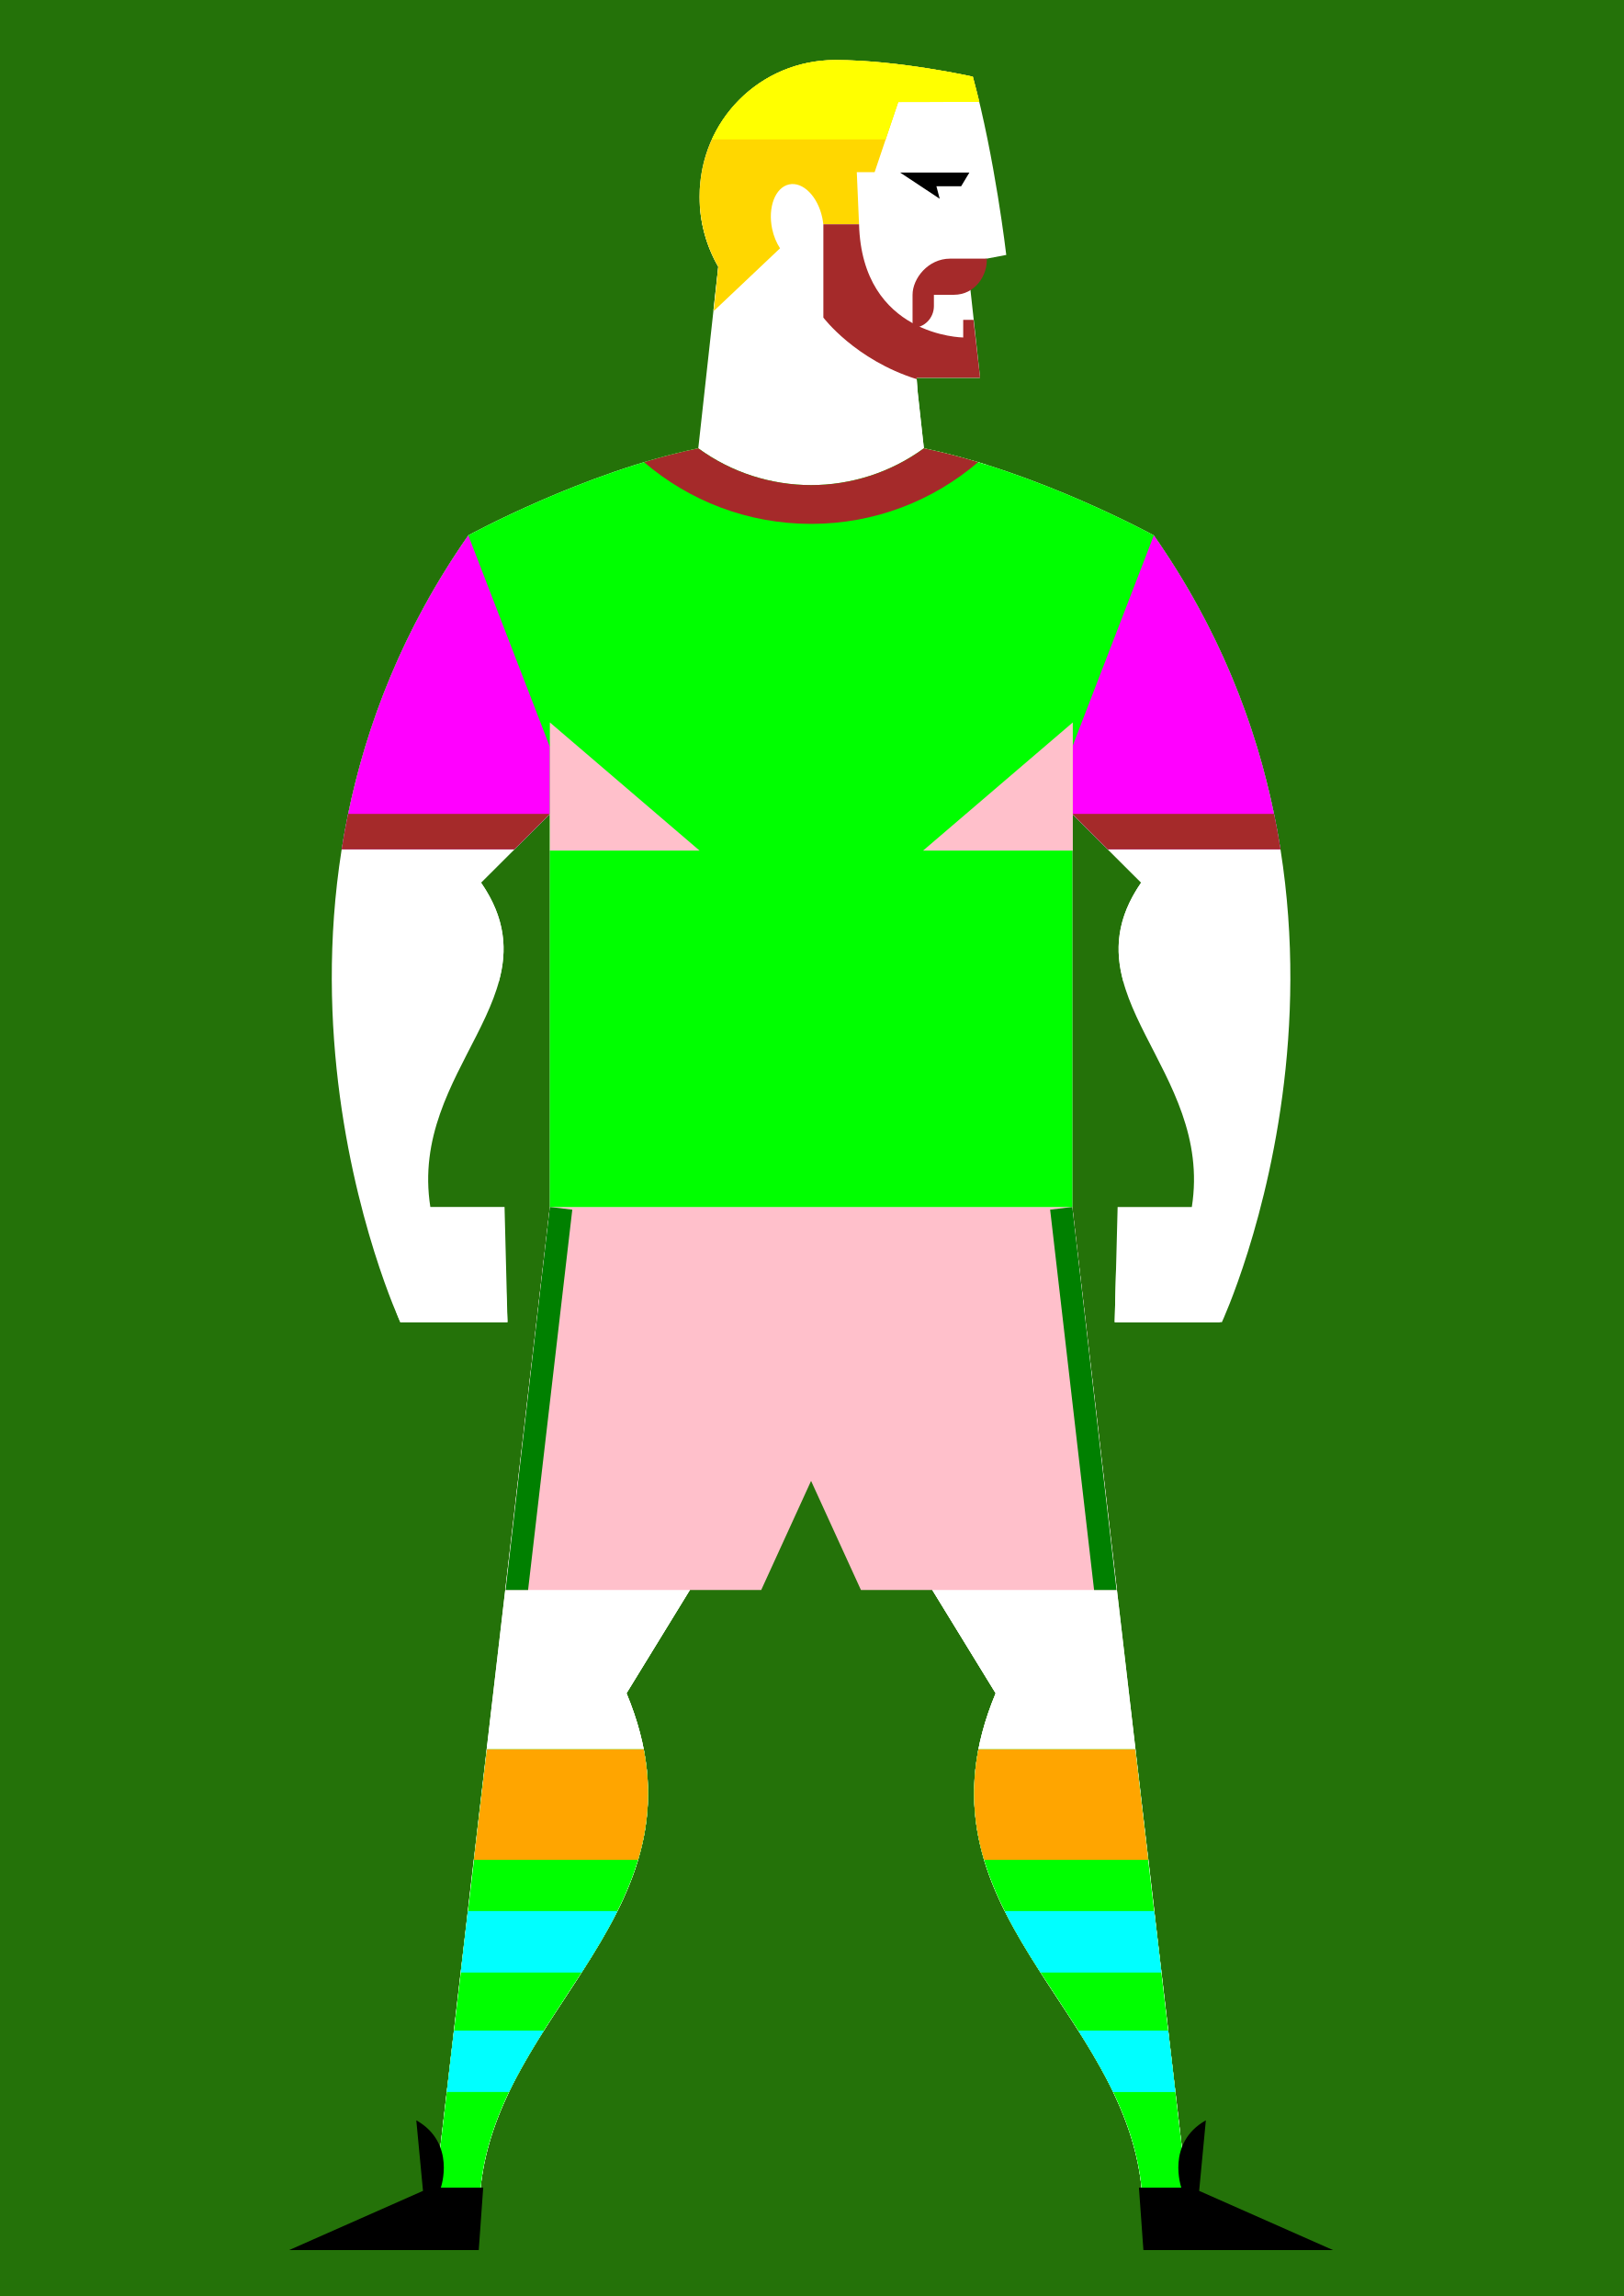
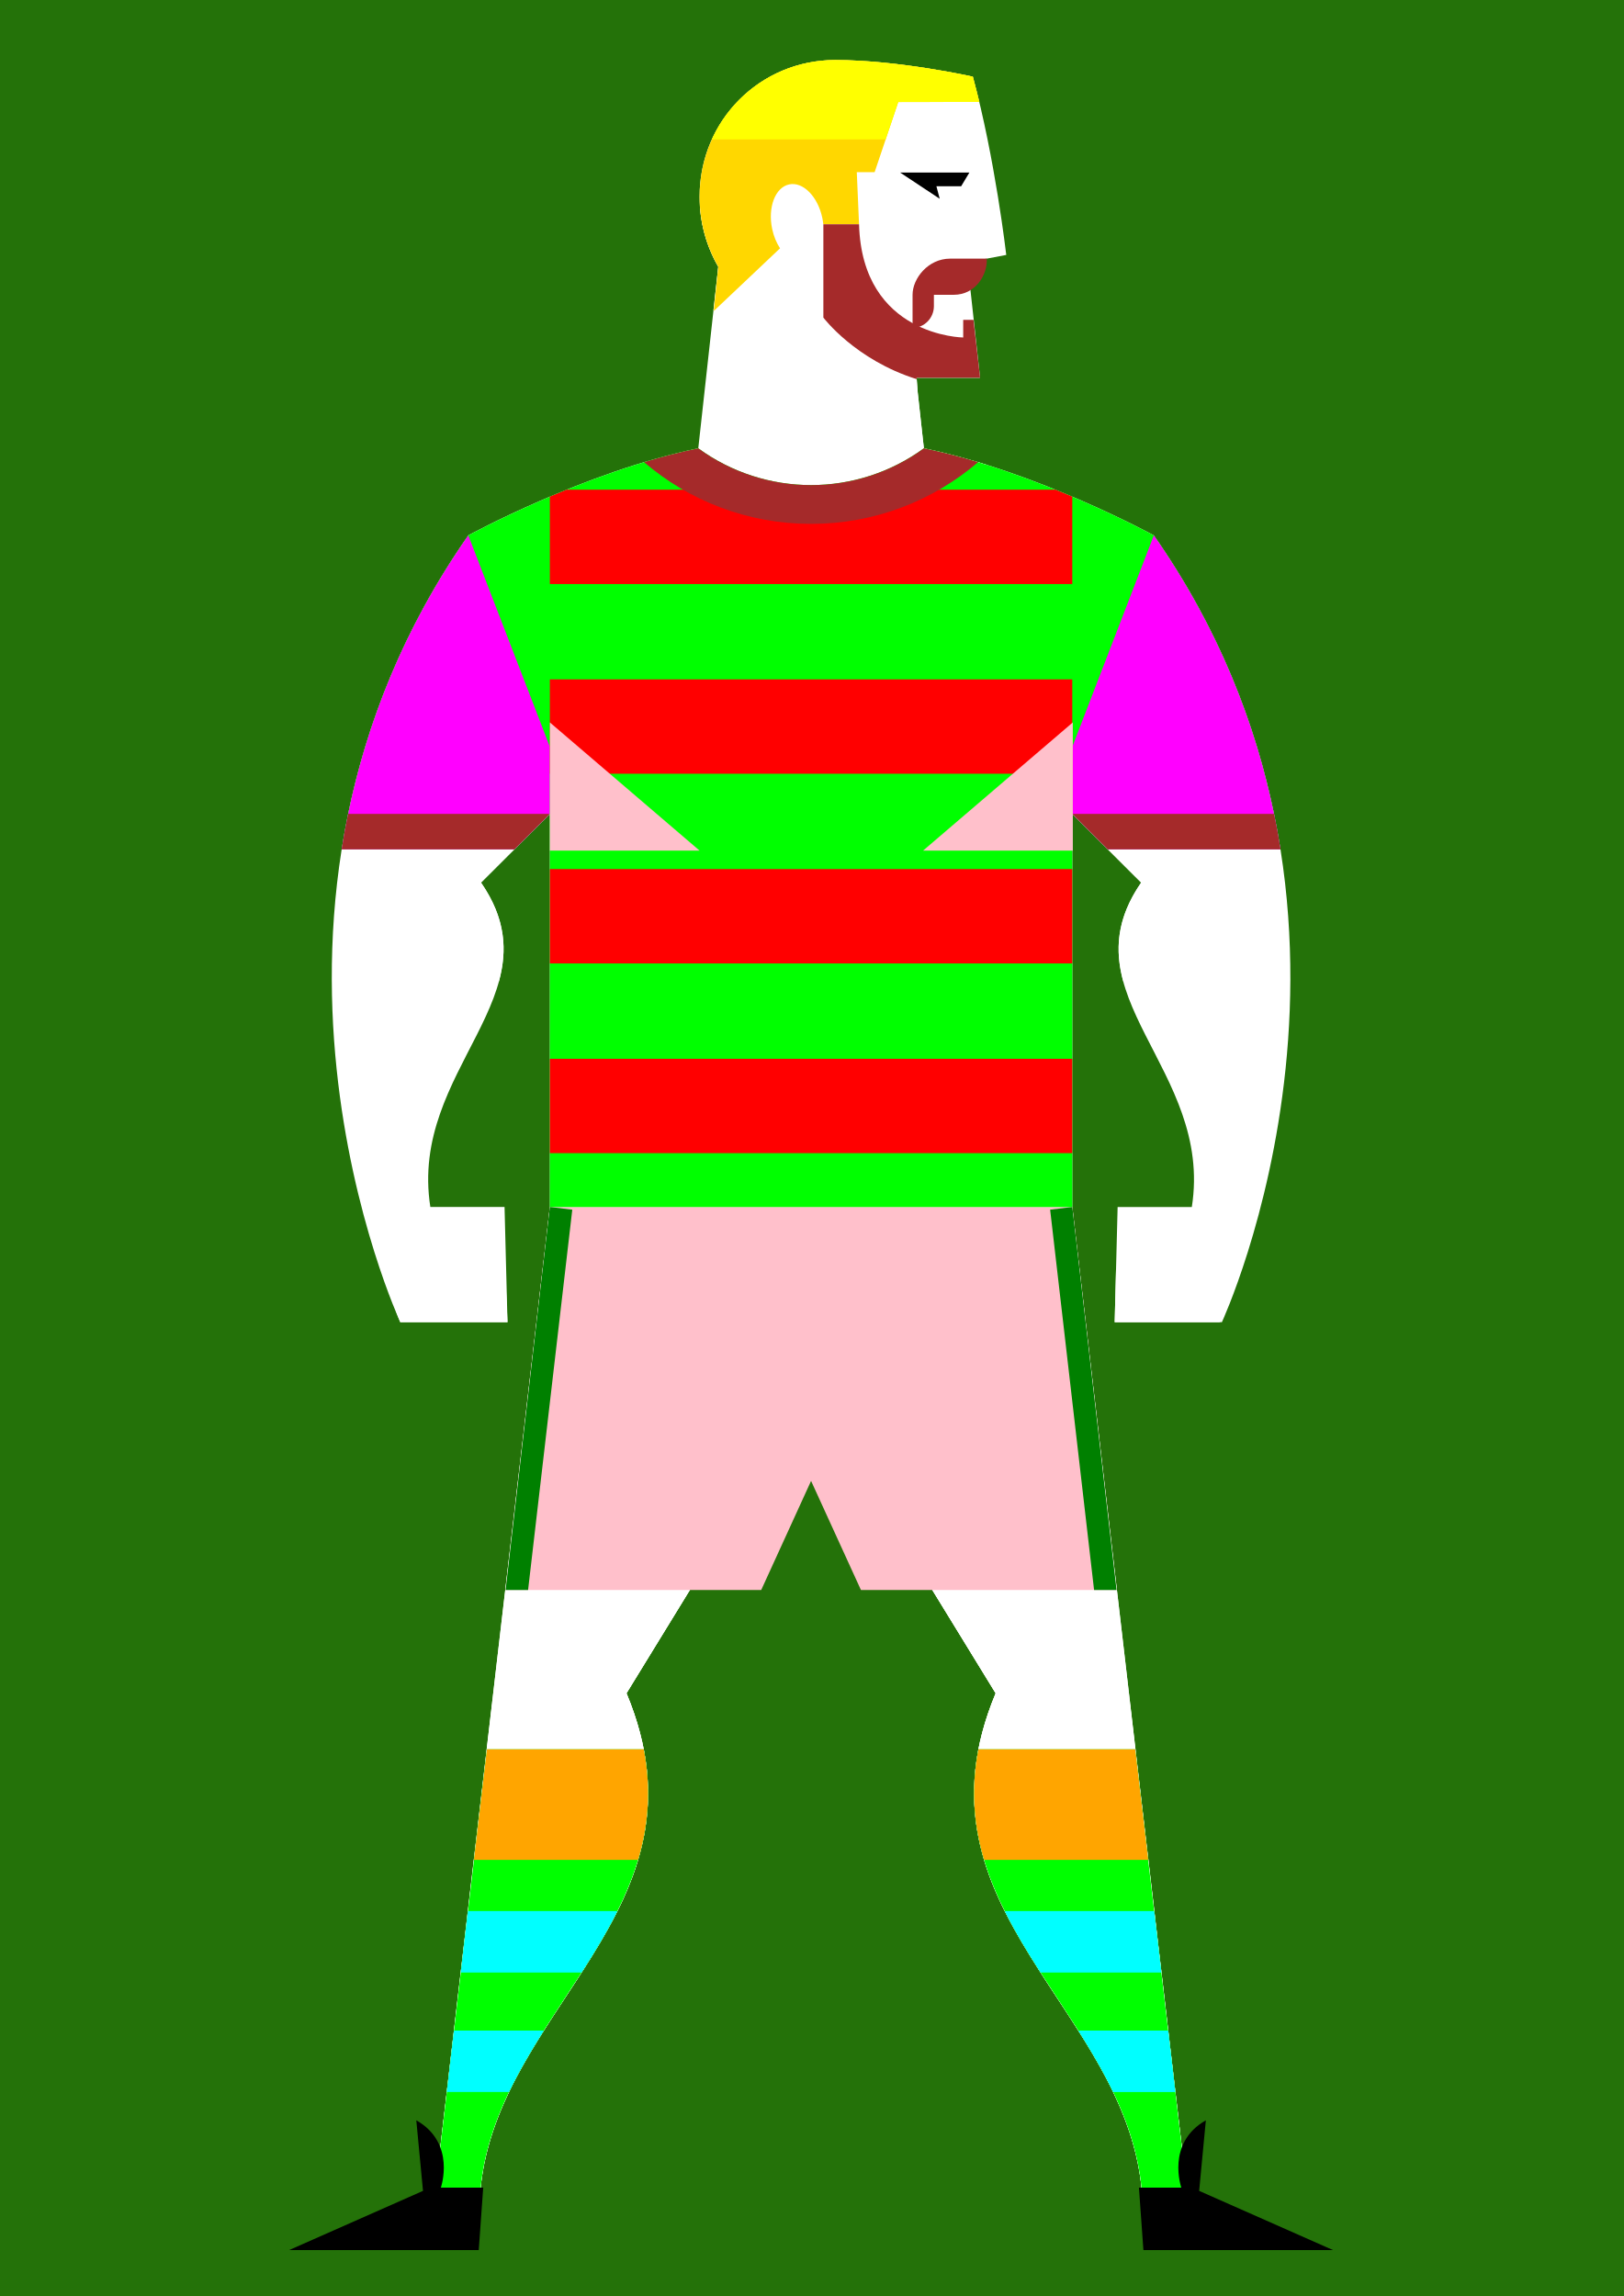
<svg xmlns="http://www.w3.org/2000/svg" version="1.1" x="0px" y="0px" viewBox="0 0 841.89 1190.55" style="enable-background:new 0 0 841.89 1190.55;" xml:space="preserve">
  <style type="text/css">
	.st0{fill:#247209;}
	
	.st3{fill:#C69C6D;}
	
	.st5{opacity:0.75;fill:#A67C52;}
</style>
  <switch>
    <g>
      <g id="Background">
        <path class="st0" d="M842.57-9.38H4.11c-6.6,0-12,5.4-12,12v1178.94c0,6.6,5.4,12,12,12h838.46c6.6,0,12-5.4,12-12V2.62     C854.57-3.98,849.17-9.38,842.57-9.38z" />
      </g>
      <g id="Body" fill="white">
        <path d="M598.2,277.61c0,0-60.36-33.06-119.22-45.15l-3.19-28.96l-0.58-7.66h32.91l-6.57-59.82l20.14-3.83     c0,0-5.79-50.14-17.32-92.45c0,0-38.47-8.62-71.31-8.62c-38.86,0-70.37,31.2-70.37,70.87c0,13.27,3.55,25.68,9.7,36.34     l-10.37,94.12c-58.86,12.09-119.22,45.15-119.22,45.15c-135.11,193.46-35.27,407.98-35.27,407.98h1.16h54.42l-1.53-59.72h-38.47     c-11.26-71.83,66.62-109.8,26.27-168.22l35.7-35.63v203.85l0,0h101.79h1.16h64.95h1.16h101.79l0,0V422.02l35.7,35.63     c-40.34,58.42,37.53,96.39,26.27,168.22h-38.47l-1.53,59.72h54.42h1.16C633.47,685.59,733.31,471.06,598.2,277.61z" />
        <line x1="370.1" y1="160.83" x2="370.1" y2="160.83" />
        <path d="M555.93,625.87H420.5H285.07l-59.73,512.71h23.46c6.57-96.98,123.14-147.71,76-260.57l95.7-156.03     l95.7,156.03c-47.14,112.85,69.43,163.59,76,260.57h23.46L555.93,625.87z" />
        <path d="M555.93,625.87H420.5H285.07l-59.73,512.71h23.46c6.57-96.98,123.14-147.71,76-260.57l95.7-156.03     l95.7,156.03c-47.14,112.85,69.43,163.59,76,260.57h23.46L555.93,625.87z" />
        <g>
          <path class="st2" d="M324.8,878.01L324.8,878.01l53.24-86.8l-30.72-7.94c0,0,1.88,77.57-63.8,77.57v22.98h-28.33l-29.84,254.75      h23.46c0.08-1.14,0.18-2.27,0.29-3.4C258.11,1040.41,371.38,989.54,324.8,878.01z" />
          <path class="st2" d="M585.82,883.83h-28.33v-22.98c-65.68,0-63.8-77.57-63.8-77.57l-30.72,7.94l53.24,86.8v0      c-46.58,111.52,66.69,162.39,75.71,257.16c0.11,1.13,0.22,2.27,0.29,3.4h23.46L585.82,883.83z" />
        </g>
        <path class="st4" d="M483.47,186.13c11.34-80.56-56.61-77.33-56.61-77.33v7.48v5.96v42.44L483.47,186.13z" />
        <ellipse transform="matrix(0.9798 -0.1997 0.1997 0.9798 -14.8126 84.8968)" cx="413.33" cy="115.86" rx="13.31" ry="20.66" />
        <path class="st2" d="M499.79,237.53c-0.22-0.06-0.44-0.12-0.66-0.18c-1.25-0.35-2.5-0.69-3.76-1.02     c-0.03-0.01-0.06-0.02-0.09-0.02c-1.19-0.31-2.38-0.62-3.57-0.92c-0.27-0.07-0.55-0.14-0.82-0.21c-1.23-0.31-2.46-0.61-3.69-0.9     c-0.03-0.01-0.06-0.01-0.1-0.02c-1.18-0.28-2.36-0.55-3.55-0.81c-0.3-0.07-0.61-0.14-0.91-0.2c-1.22-0.27-2.43-0.53-3.65-0.78     c0,0,0,0-0.01,0l-3.19-28.96l-0.58-7.66h32.62l-0.03-0.49l-80.94-30.69v-42.44c-0.72,7.15-4.17,12.72-9.28,13.84     c-7.18,1.57-14.91-6.21-17.25-17.37c-0.77-3.65-0.85-7.2-0.39-10.39h-36.97c0.94,10.89,4.26,21.07,9.42,30.02l-2.49,22.61     l0.3,0.19l97.13,94.42h45.1l-0.93-14.55c-1.23-0.39-2.47-0.77-3.71-1.14c-0.17-0.05-0.33-0.1-0.5-0.15     C504.8,238.96,502.3,238.23,499.79,237.53z" />
        <g>
          <path class="st2" d="M634.65,679.67c-27.15-3.95-43.11-14.96-56.03-21.81l-0.71,27.73h54.42      C632.32,685.59,633.19,683.54,634.65,679.67z" />
          <path class="st2" d="M207.53,685.59h55.58l-1.27-28.05c-12.77,6.82-29.06,18.12-56.64,22.13      C206.65,683.54,207.53,685.59,207.53,685.59z" />
        </g>
        <g>
          <path class="st2" d="M285.07,422.95l0.35-0.93v-34.77c-0.37,11.99-5.96,60.97-72.13,71.31l45.32,50.46      c4.48-16.19,3.66-32.71-9.23-51.37l35.7-35.63V422.95z" />
          <path class="st2" d="M555.58,387.25v34.77l0.35,0.93v-0.93l35.7,35.63c-12.88,18.66-13.7,35.18-9.23,51.37l45.32-50.46      C561.54,448.22,555.95,399.25,555.58,387.25z" />
          <path class="st2" d="M555.58,387.25v-2.66C555.58,384.6,555.53,385.55,555.58,387.25z" />
          <path class="st2" d="M285.42,384.6v2.66C285.47,385.55,285.42,384.6,285.42,384.6z" />
        </g>
      </g>
      <g id="Hair_Bottom_Layer" opacity="1" fill="gold">
        <path d="M370.08,161.08l0.12,0.05l34.21-32.38c-1.83-2.79-3.28-6.21-4.09-10.05c-2.35-11.17,1.58-21.49,8.76-23.07     c7.18-1.57,14.91,6.21,17.25,17.37c0.23,1.1,0.38,2.19,0.5,3.27l0.03,0h18.5l-1.16-27.01h9.25L465.7,52.9l42.08-0.06     c-0.36-1.45-1.88-7.28-2.25-8.71c-0.01-0.03-0.01-0.05-0.02-0.08c-0.37-1.44-0.76-2.88-1.14-4.3c0,0-38.47-8.62-71.31-8.62     c-38.86,0-70.37,31.2-70.37,70.87c0,13.27,3.55,25.68,9.7,36.34L370.08,161.08z" />
      </g>
      <g id="Hair_Top_Layer" opacity="1" fill="yellow">
        <path d="M428.88,31.25c-0.82,0.05-1.63,0.11-2.44,0.18c-0.29,0.03-0.57,0.05-0.86,0.08     c-0.5,0.05-0.98,0.12-1.48,0.19c-0.55,0.07-1.1,0.13-1.64,0.21c-0.2,0.03-0.39,0.07-0.59,0.1c-0.85,0.13-1.69,0.28-2.52,0.45     c-0.33,0.07-0.67,0.13-1,0.2c-0.76,0.16-1.52,0.34-2.28,0.52c-0.27,0.07-0.54,0.13-0.81,0.2c-0.96,0.25-1.92,0.52-2.87,0.81     c-0.32,0.1-0.63,0.2-0.95,0.3c-0.66,0.21-1.32,0.43-1.98,0.67c-0.37,0.13-0.74,0.26-1.11,0.4c-0.58,0.22-1.16,0.45-1.74,0.68     c-0.09,0.03-0.17,0.07-0.26,0.1c-0.36,0.15-0.72,0.29-1.07,0.44c-0.74,0.32-1.46,0.65-2.19,0.99c-0.04,0.02-0.08,0.04-0.13,0.06     c-0.41,0.19-0.81,0.39-1.21,0.59c-0.24,0.12-0.47,0.24-0.71,0.36c-0.25,0.13-0.51,0.26-0.76,0.39c-0.42,0.22-0.85,0.44-1.26,0.67     c-0.51,0.28-1,0.57-1.5,0.86c-0.7,0.41-1.39,0.83-2.07,1.26c-0.39,0.24-0.77,0.49-1.15,0.74c-0.47,0.31-0.94,0.63-1.4,0.95     c-0.32,0.22-0.63,0.45-0.95,0.67c-0.83,0.6-1.65,1.22-2.45,1.85c-0.01,0.01-0.03,0.02-0.04,0.03c-0.8,0.64-1.6,1.29-2.37,1.96     c-0.2,0.17-0.4,0.34-0.6,0.52c-0.51,0.45-1.01,0.9-1.5,1.37c-0.03,0.03-0.06,0.06-0.1,0.09c-0.11,0.11-0.23,0.22-0.34,0.32     c-1.63,1.56-3.19,3.19-4.67,4.9c-0.03,0.03-0.05,0.06-0.08,0.1c-0.06,0.07-0.12,0.14-0.18,0.21c-2.09,2.45-4.02,5.04-5.77,7.77     c-0.03,0.04-0.05,0.08-0.08,0.12c-1.77,2.78-3.36,5.69-4.73,8.73v0l0,0h90.1l6.52-19.38l41.97-0.06     c-1.05-4.42-2.14-8.82-3.31-13.09c0,0-38.47-8.62-71.31-8.62c-1.09,0-2.17,0.03-3.24,0.08C429.5,31.21,429.19,31.23,428.88,31.25     z" />
      </g>
      <g id="Eye" opacity="1" fill="black">
        <polygon points="466.67,89.47 502.58,89.47 498.3,96.59 485.48,96.59 487.19,103.07    " />
      </g>
      <g id="Beard" opacity="1" fill="brown">
        <path d="M475.21,195.84h32.91l-3.43-29.99h-5.32V175c0,0-52.41-0.5-54-58.72h-18.5v48.39c0,0,16.46,21.93,48.4,31.93     L475.21,195.84z" />
      </g>
      <g id="Moustache" opacity="1" fill="brown">
        <path d="M511.61,134.11h-19c-11.42,0-19.5,10.25-19.5,18.76v0V170l0,0c6.11,0,11.07-5.06,11.07-11.3v-5.84h10.29     C505.78,152.87,511.99,142.53,511.61,134.11z" />
      </g>
      <g id="Socks" opacity="1" fill="lime">
        <g>
          <path d="M225.34,1138.58h23.46c5.98-88.24,103.01-138.21,84.93-231.51h-81.27L225.34,1138.58z" />
          <path d="M615.66,1138.58l-27.12-231.51h-81.27c-18.08,93.31,78.96,143.27,84.93,231.51H615.66z" />
        </g>
      </g>
      <g id="Upper_Sock" opacity="1" fill="orange">
        <g>
          <path d="M252.46,907.07l-6.71,57.33h85.04c5.24-17.54,7.01-36.34,2.95-57.33H252.46z" />
          <path d="M588.54,907.07h-81.27c-4.07,21-2.3,39.79,2.95,57.33h85.04L588.54,907.07z" />
        </g>
      </g>
      <g id="Sock_Stripes" opacity="1" fill="cyan">
        <g>
          <path d="M242.63,990.95l-3.73,31.87h62.61c6.72-10.46,13.14-20.99,18.57-31.87H242.63z" />
          <path d="M263.89,1084.78c5.27-10.97,11.5-21.51,18.06-31.87h-46.57l-3.73,31.87H263.89z" />
          <path d="M605.62,1052.92h-46.57c6.56,10.36,12.79,20.9,18.06,31.87h32.25L605.62,1052.92z" />
          <path d="M520.92,990.95c5.43,10.87,11.85,21.41,18.57,31.87h62.61l-3.73-31.87H520.92z" />
        </g>
      </g>
      <g id="Boots" opacity="1" fill="black">
        <g>
          <path d="M215.83,1099.45c20.81,11.8,12.72,34.9,12.72,34.9h21.97l-2.31,32.38h-98.29l69.38-30.69L215.83,1099.45z" />
          <path d="M625.17,1099.45c-20.81,11.8-12.72,34.9-12.72,34.9h-21.97l2.31,32.38h98.29l-69.38-30.69L625.17,1099.45z" />
        </g>
      </g>
      <g id="Shorts" opacity="1" fill="pink">
        <polygon points="555.93,625.87 420.5,625.87 285.07,625.87 262.13,824.46 394.65,824.46 420.5,767.89 446.35,824.46     578.87,824.46    " />
      </g>
      <g id="Go_Faster_Stripe_Shorts" opacity="1" fill="green">
        <g>
          <polygon points="578.87,824.45 555.93,625.87 555.93,625.87 544.44,627.25 567.22,824.46 578.86,824.46     " />
          <polygon points="262.13,824.45 262.14,824.46 273.78,824.46 296.7,627.26 285.22,625.87 285.07,625.87     " />
        </g>
      </g>
      <g id="Short_Sleeve" opacity="1" fill="lime">
        <path d="M574.32,440.38h89.53c-8.3-52.44-27.7-108.44-65.65-162.77c0,0-60.36-33.06-119.22-45.15l0,0     c-34.84,25.43-82.12,25.43-116.96,0l0,0c-58.86,12.09-119.22,45.15-119.22,45.15c-37.95,54.34-57.35,110.33-65.65,162.77h89.53     l18.39-18.36v203.85h101.79h1.16h64.95h1.16h101.79V422.02L574.32,440.38z" />
      </g>
      <g id="Long_Sleeve" opacity="0" fill="lime">
        <path d="M591.62,457.65c-40.34,58.42,37.53,96.39,26.27,168.22h35.68c19.96-77.29,35.9-217.58-55.37-348.26     c0,0-60.36-33.06-119.22-45.15l0,0c-34.84,25.43-82.12,25.43-116.96,0l0,0c-58.86,12.09-119.22,45.15-119.22,45.15     c-91.27,130.68-75.32,270.98-55.37,348.26h35.68c-11.26-71.83,66.62-109.8,26.27-168.22l35.7-35.63v203.85h101.79h1.16h64.95     h1.16h101.79V422.02L591.62,457.65z" />
      </g>
      <g id="LongSleeve" opacity="0" fill="lime">
        <g>
          <path d="M187.43,625.87h35.68c-11.26-71.83,66.62-109.8,26.27-168.22l35.7-35.63v-34.77L242.8,277.61      C151.53,408.29,167.47,548.58,187.43,625.87z" />
          <path d="M653.57,625.87h-35.68c11.26-71.83-66.62-109.8-26.27-168.22l-35.7-35.63v-34.77l42.28-109.65      C689.47,408.29,673.53,548.58,653.57,625.87z" />
        </g>
      </g>
      <g id="ShortSleeve" opacity="1" fill="fuchsia">
        <g>
          <path d="M285.07,387.25L242.8,277.61c-37.95,54.34-57.35,110.33-65.65,162.77h89.53l18.39-18.36V387.25z" />
          <path d="M555.93,387.25v34.77l18.39,18.36h89.53c-8.3-52.44-27.7-108.44-65.65-162.77L555.93,387.25z" />
        </g>
      </g>
-       <g id="Hoops_Long_Sleeve" opacity="0" fill="red">
+       <g id="Hoops_Long_Sleeve" opacity="1" fill="red">
        <g>
          <rect x="285.07" y="450.65" width="270.85" height="48.92" />
          <rect x="285.07" y="352.28" width="270.85" height="48.92" />
          <path class="st14" d="M285.07,302.83h270.85v-45.3c-2.82-1.2-5.73-2.41-8.73-3.62H391.4h-97.6c-3,1.22-5.91,2.43-8.73,3.62      V302.83z" />
          <rect x="285.07" y="549.02" width="270.85" height="48.92" />
        </g>
      </g>
      <g id="Hoops_Short_Sleeve" opacity="0" fill="red">
        <g>
          <rect x="285.07" y="450.65" width="270.85" height="48.92" />
          <rect x="285.07" y="352.28" width="270.85" height="48.92" />
          <path class="st15" d="M285.07,302.83h270.85v-45.3c-2.82-1.2-5.73-2.41-8.73-3.62H293.8c-3,1.22-5.91,2.43-8.73,3.62V302.83z" />
          <rect x="285.07" y="549.02" width="270.85" height="48.92" />
        </g>
      </g>
      <g id="Stripe" opacity="0" fill="pink">
        <g>
          <path class="st16" d="M393.7,247.85v378.02h53.59V247.85C429.78,252.76,411.22,252.76,393.7,247.85z" />
          <path class="st16" d="M502.19,625.87h53.59v-368.4c-15.61-6.63-34.23-13.71-53.59-19.26V625.87z" />
          <path class="st16" d="M338.81,238.21c-19.36,5.55-37.99,12.63-53.59,19.26v368.4h53.59V238.21z" />
        </g>
      </g>
      <g id="Boca_Stripe" opacity="0" fill="blue">
        <rect x="285.07" y="380.19" width="270.85" height="83.21" />
      </g>
      <g id="Rovers_Shirt_Panel_Long_Sleeve" opacity="0" fill="blue">
        <path d="M598.2,277.61c0,0-60.36-33.06-119.22-45.15l0,0c-17.42,12.72-37.95,19.07-58.48,19.07v42.5v331.84h32.48     h1.16h101.79V422.02l0,0v0l35.7,35.63c-8.83,12.78-11.99,24.58-11.68,35.97c0.05,1.63,0.16,3.25,0.34,4.86     c0.18,1.61,0.43,3.22,0.73,4.82c0.15,0.8,0.32,1.6,0.5,2.4c1.27,5.59,3.21,11.12,5.56,16.67c1.68,3.97,3.56,7.94,5.56,11.95     c0.8,1.6,1.61,3.22,2.44,4.83c0.41,0.81,0.83,1.62,1.25,2.43c2.09,4.06,4.23,8.18,6.32,12.37c0.42,0.84,0.83,1.68,1.25,2.52     c2.89,5.91,5.65,11.99,7.99,18.3c3.69,9.91,6.37,20.4,7,31.74c0.17,3.09,0.19,6.25,0.03,9.47c-0.16,3.22-0.49,6.52-1.02,9.88     h35.68C673.53,548.58,689.47,408.29,598.2,277.61z" />
      </g>
      <g id="Rovers_Shirt_Panel_Short_Sleeve" opacity="0" fill="blue">
        <path class="st19" d="M663.85,440.38c-8.3-52.44-27.7-108.44-65.65-162.77c0,0-60.36-33.06-119.22-45.15l0,0     c-17.42,12.72-37.95,19.07-58.48,19.07v42.5v331.84h32.48h1.16h101.79V422.02l0,0v0l18.39,18.36h21.61H663.85z" />
      </g>
      <g id="Pinstripe" opacity="0" fill="gray">
        <g>
          <path d="M362.02,232.46L362.02,232.46c-1.15,0.24-2.3,0.48-3.45,0.73v392.68h15.61V240.04      C370,237.82,365.93,235.31,362.02,232.46z" />
          <path d="M303.94,249.92v375.95h15.61v-381.6C314.21,246.1,308.99,248,303.94,249.92z" />
          <path d="M522.48,244.62v381.25h15.61V250.31C533.05,248.38,527.83,246.47,522.48,244.62z" />
          <path d="M478.98,232.46L478.98,232.46c-3.59,2.62-7.31,4.95-11.14,7.03v386.38h15.61V233.42      C481.96,233.09,480.47,232.76,478.98,232.46z" />
          <path d="M413.21,251.26v374.61h15.61v-374.7C423.63,251.61,418.41,251.64,413.21,251.26z" />
        </g>
      </g>
      <g id="Villa_style_LS" opacity="0" fill="teal">
        <path d="M515.89,242.42c44.75,14.62,82.31,35.19,82.31,35.19c91.27,130.68,75.32,270.98,55.37,348.26h-35.68     c11.26-71.83-66.62-109.8-26.27-168.22l-35.7-35.63v203.85h-40.03V242.42z M325.11,625.87V242.42     c-44.75,14.62-82.31,35.19-82.31,35.19c-91.27,130.68-75.32,270.98-55.37,348.26h35.68c-11.26-71.83,66.62-109.8,26.27-168.22     l35.7-35.63v203.85H325.11z" />
      </g>
      <g id="Villa_Style_SS" opacity="0" fill="magenta">
        <g>
          <path class="st21" d="M246.6,275.59c-0.02,0.01-0.05,0.03-0.07,0.04c-0.78,0.41-1.45,0.76-1.99,1.05      c-0.02,0.01-0.04,0.02-0.05,0.03c-0.26,0.14-0.49,0.26-0.69,0.37c-0.03,0.01-0.05,0.03-0.07,0.04c-0.18,0.1-0.35,0.19-0.48,0.26      c0,0-0.01,0-0.01,0c-0.14,0.08-0.24,0.13-0.32,0.17c-0.01,0-0.01,0.01-0.02,0.01c-0.05,0.03-0.09,0.05-0.09,0.05      c-1.32,1.89-2.61,3.78-3.89,5.68c-0.41,0.61-0.81,1.22-1.22,1.83c-0.86,1.29-1.72,2.59-2.56,3.89      c-0.46,0.71-0.91,1.42-1.37,2.13c-0.78,1.22-1.55,2.44-2.32,3.66c-0.45,0.72-0.89,1.43-1.33,2.15      c-0.79,1.28-1.56,2.56-2.33,3.84c-0.38,0.63-0.77,1.27-1.14,1.9c-1.1,1.86-2.19,3.72-3.25,5.58c-0.15,0.27-0.3,0.54-0.45,0.81      c-0.93,1.65-1.85,3.29-2.76,4.94c-0.39,0.71-0.77,1.42-1.15,2.13c-0.64,1.19-1.28,2.38-1.91,3.58c-0.42,0.8-0.84,1.6-1.25,2.4      c-0.58,1.11-1.14,2.22-1.71,3.33c-0.42,0.82-0.83,1.65-1.24,2.47c-0.56,1.13-1.11,2.26-1.66,3.39      c-0.38,0.78-0.77,1.57-1.14,2.35c-0.7,1.46-1.37,2.92-2.05,4.38c-0.49,1.06-0.97,2.12-1.45,3.18c-0.53,1.17-1.05,2.34-1.56,3.5      c-0.41,0.93-0.8,1.85-1.2,2.78c-0.41,0.95-0.82,1.91-1.22,2.86c-0.41,0.98-0.82,1.97-1.22,2.95c-0.36,0.89-0.72,1.77-1.08,2.66      c-0.41,1.02-0.82,2.04-1.21,3.06c-0.32,0.82-0.64,1.65-0.95,2.47c-0.41,1.07-0.82,2.14-1.22,3.21c-0.2,0.53-0.39,1.06-0.58,1.59      c-0.9,2.45-1.77,4.9-2.62,7.35c-0.19,0.54-0.38,1.08-0.56,1.61c-0.41,1.22-0.82,2.44-1.22,3.65c-0.2,0.62-0.41,1.24-0.61,1.86      c-0.4,1.23-0.78,2.45-1.17,3.67c-0.18,0.57-0.36,1.15-0.53,1.72c-0.39,1.28-0.78,2.56-1.16,3.84c-0.12,0.41-0.24,0.82-0.36,1.23      c-1.84,6.29-3.5,12.55-4.98,18.78c-0.06,0.26-0.13,0.53-0.19,0.79c-0.35,1.47-0.69,2.94-1.02,4.4c-0.06,0.25-0.11,0.5-0.17,0.75      c-1.83,8.2-3.36,16.34-4.64,24.4c0,0,0,0,0,0.01h89.53l18.39-18.36v203.85h40.03V242.42      C288.79,254.28,257.2,270.07,246.6,275.59z" />
          <path class="st21" d="M663.85,440.38C663.85,440.38,663.85,440.38,663.85,440.38c-1.28-8.06-2.81-16.2-4.64-24.4      c-0.06-0.25-0.11-0.5-0.17-0.75c-0.33-1.47-0.67-2.93-1.02-4.4c-0.06-0.26-0.13-0.53-0.19-0.79      c-1.49-6.23-3.15-12.49-4.98-18.78c-0.12-0.41-0.24-0.82-0.36-1.23c-0.38-1.28-0.77-2.56-1.16-3.84      c-0.18-0.57-0.35-1.15-0.53-1.72c-0.38-1.22-0.77-2.45-1.17-3.67c-0.2-0.62-0.41-1.24-0.61-1.86c-0.4-1.22-0.8-2.43-1.22-3.65      c-0.18-0.54-0.37-1.08-0.56-1.61c-0.84-2.45-1.72-4.9-2.62-7.35c-0.2-0.53-0.38-1.06-0.58-1.59c-0.4-1.07-0.81-2.14-1.22-3.21      c-0.32-0.82-0.63-1.65-0.95-2.47c-0.4-1.02-0.81-2.04-1.21-3.06c-0.36-0.89-0.71-1.77-1.08-2.66c-0.4-0.98-0.81-1.97-1.22-2.95      c-0.4-0.95-0.81-1.9-1.22-2.86c-0.4-0.93-0.79-1.85-1.2-2.78c-0.51-1.17-1.04-2.34-1.56-3.5c-0.48-1.06-0.96-2.12-1.45-3.18      c-0.67-1.46-1.35-2.92-2.05-4.38c-0.37-0.78-0.76-1.57-1.14-2.35c-0.55-1.13-1.1-2.26-1.66-3.39c-0.41-0.82-0.83-1.65-1.24-2.47      c-0.56-1.11-1.13-2.22-1.71-3.33c-0.42-0.8-0.83-1.6-1.25-2.4c-0.63-1.19-1.27-2.38-1.91-3.58c-0.38-0.71-0.76-1.42-1.15-2.13      c-0.9-1.65-1.82-3.29-2.76-4.94c-0.15-0.27-0.3-0.54-0.45-0.81c-1.06-1.86-2.15-3.72-3.25-5.58c-0.38-0.63-0.76-1.27-1.14-1.9      c-0.77-1.28-1.54-2.56-2.33-3.84c-0.44-0.72-0.89-1.43-1.33-2.15c-0.76-1.22-1.53-2.44-2.32-3.66      c-0.45-0.71-0.91-1.42-1.37-2.13c-0.84-1.3-1.7-2.59-2.56-3.89c-0.41-0.61-0.81-1.22-1.22-1.83c-1.28-1.89-2.57-3.79-3.89-5.68      c0,0-0.04-0.02-0.09-0.05c-0.01,0-0.01-0.01-0.02-0.01c-0.07-0.04-0.18-0.1-0.32-0.17c0,0-0.01,0-0.01,0      c-0.13-0.07-0.29-0.16-0.48-0.26c-0.02-0.01-0.05-0.02-0.07-0.04c-0.2-0.11-0.43-0.23-0.69-0.37c-0.02-0.01-0.04-0.02-0.05-0.03      c-0.54-0.29-1.21-0.64-1.99-1.05c-0.02-0.01-0.05-0.03-0.07-0.04c-10.61-5.53-42.19-21.31-78.51-33.18v383.46h40.03V422.02      l18.39,18.36H663.85z" />
        </g>
      </g>
      <g id="Sash" opacity="0" fill="green">
        <path d="M598.1,277.55c-2.1-1.14-40.84-22.07-85.94-36.33L285.07,483.73v128.11L598.1,277.55z" />
      </g>
      <g id="Chevron" opacity="0" fill="white">
        <path d="M489.44,375.64l101.71-101.71c-13.74-7-45.93-22.51-81.69-33.55l-88.96,88.96l-88.96-88.96     c-35.77,11.03-67.95,26.55-81.69,33.55l101.71,101.71l68.94,68.94L489.44,375.64z" />
      </g>
      <g id="ShortSleeve_cuff" opacity="1" fill="brown">
        <g>
          <path d="M180.5,422.02c-1.27,6.16-2.39,12.29-3.35,18.36h89.53l18.39-18.36H180.5z" />
          <path d="M663.85,440.38c-0.96-6.07-2.08-12.2-3.35-18.36H555.93l18.39,18.36H663.85z" />
        </g>
      </g>
      <g id="Cuff" opacity="0" fill="brown">
        <g>
          <path d="M616.69,590.86c2.4,10.82,3.18,22.39,1.2,35.01h35.68c2.73-10.55,5.37-22.29,7.69-35.01H616.69z" />
          <path d="M179.74,590.86c2.31,12.72,4.96,24.46,7.69,35.01h35.68c-1.98-12.62-1.2-24.19,1.2-35.01H179.74z" />
        </g>
      </g>
      <g id="Neckline" opacity="1" fill="brown">
        <path d="M420.5,271.65c33.06,0,63.31-12.05,86.59-32c-9.24-2.79-18.7-5.26-28.11-7.19l0,0     c-34.84,25.43-82.12,25.43-116.96,0l0,0c-9.42,1.93-18.87,4.41-28.11,7.19C357.19,259.6,387.44,271.65,420.5,271.65z" />
      </g>
      <g id="Pectoral_Shadow" opacity="1" fill="pink">
        <g>
          <polygon points="285.07,374.6 285.07,441.07 362.7,441.07" />
          <polygon points="556.19,374.6 556.19,441.07 478.56,441.07" />
        </g>
      </g>
    </g>
  </switch>
</svg>
